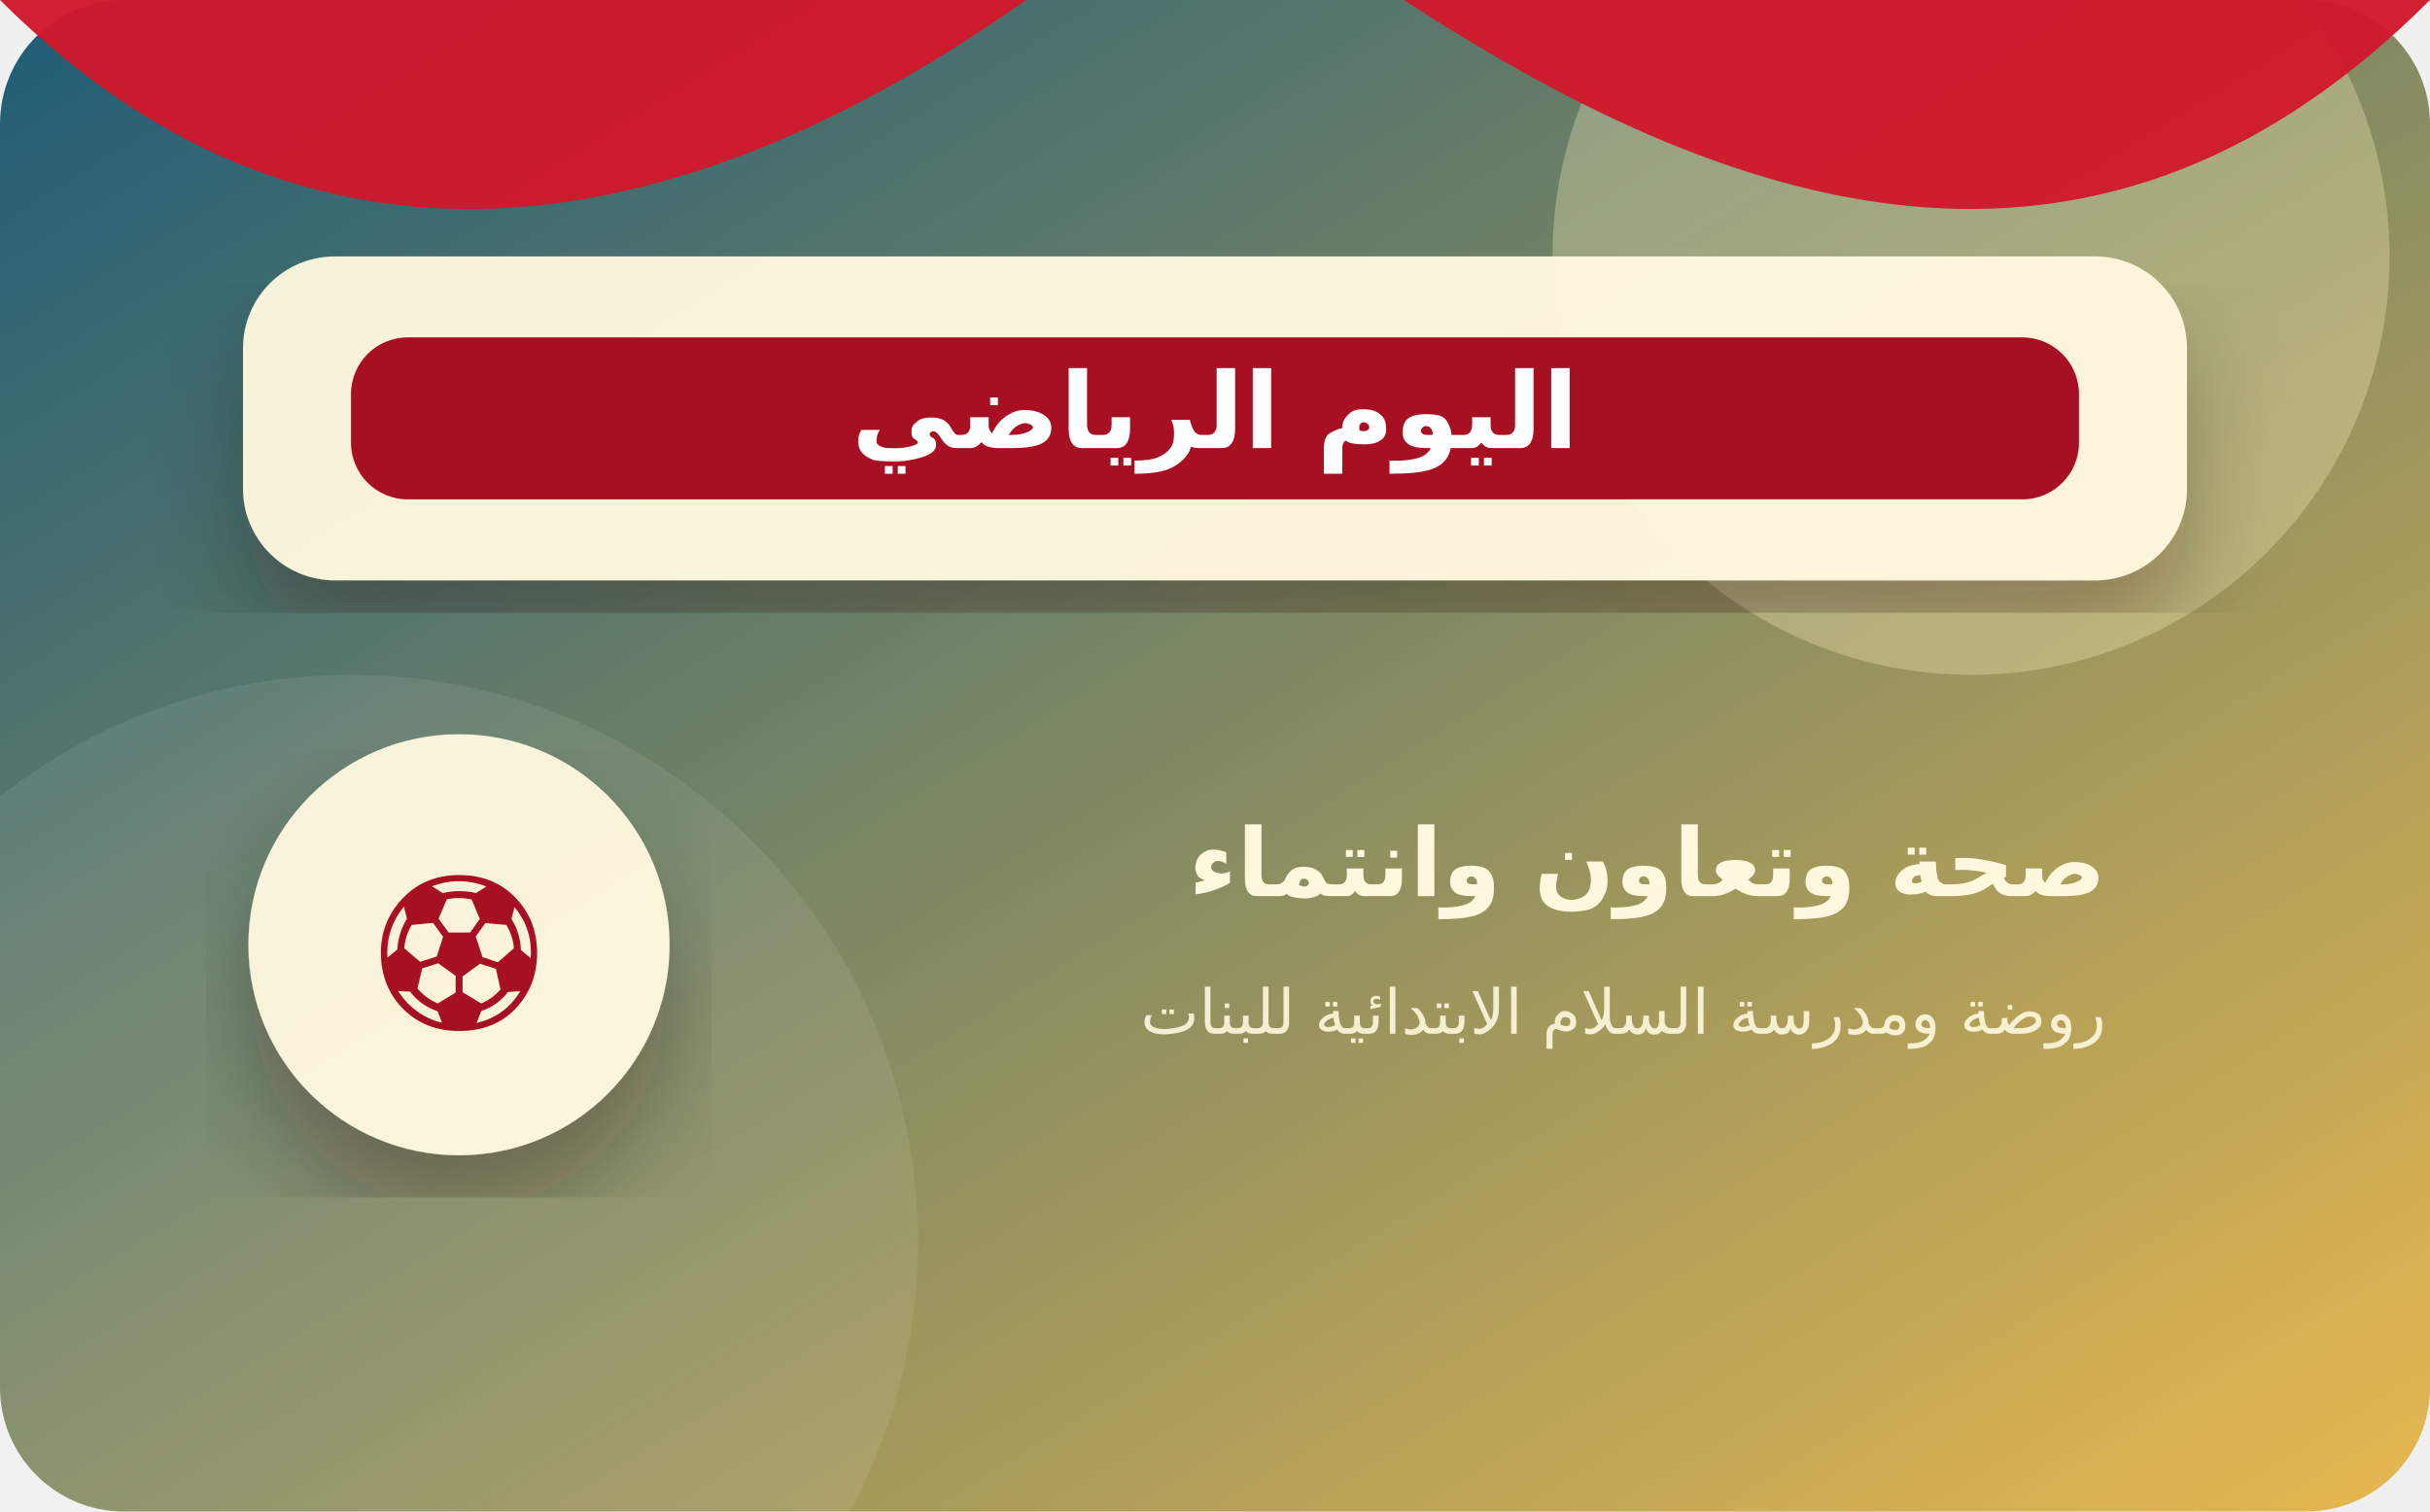
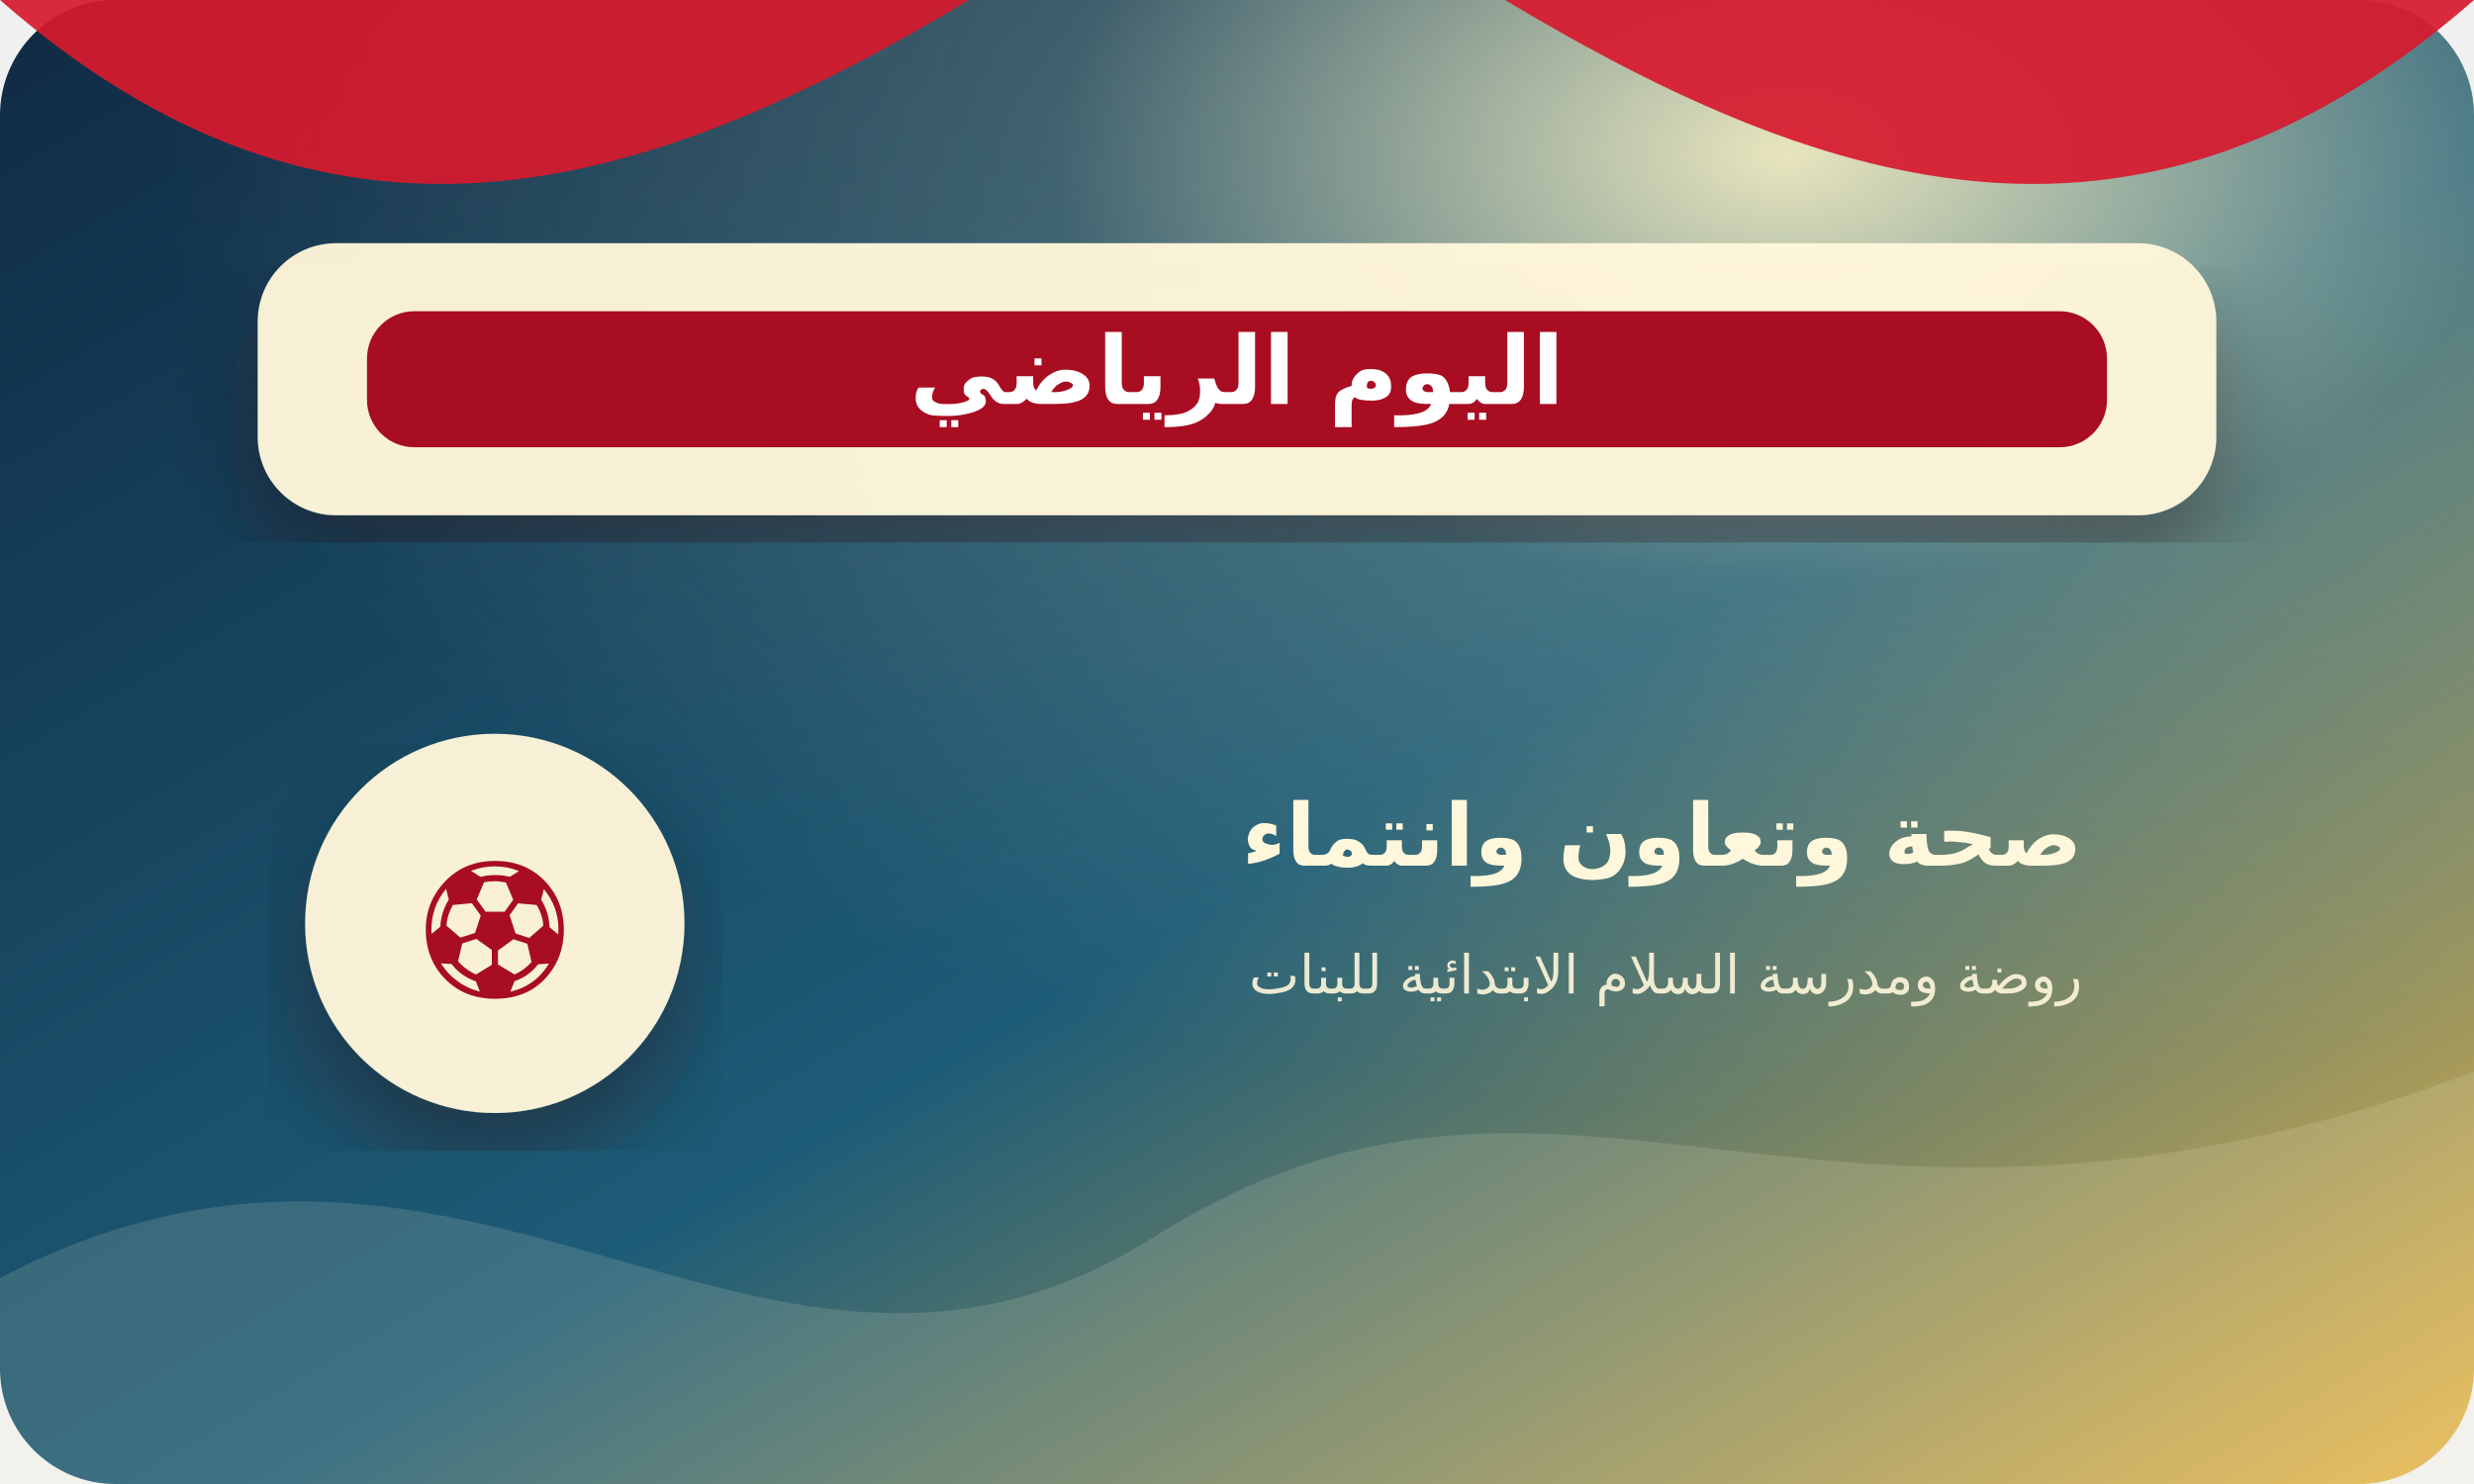
- <svg xmlns="http://www.w3.org/2000/svg" width="900" height="560" viewBox="0 0 900 560">
+ <svg xmlns="http://www.w3.org/2000/svg" width="1200" height="720" viewBox="0 0 1200 720">
  <defs>
    <linearGradient id="g" x1="0" y1="0" x2="1" y2="1">
-       <stop offset="0" stop-color="#1d5c77" />
+       <stop offset="0" stop-color="#102a43" />
+       <stop offset=".55" stop-color="#1d5c77" />
      <stop offset="1" stop-color="#e8b84e" />
    </linearGradient>
+     <radialGradient id="r" cx="72%" cy="10%" r="65%">
+       <stop offset="0" stop-color="#fff6c7" stop-opacity=".9" />
+       <stop offset=".45" stop-color="#fff6c7" stop-opacity=".18" />
+       <stop offset="1" stop-color="#fff6c7" stop-opacity="0" />
+     </radialGradient>
    <filter id="s">
-       <feDropShadow dx="0" dy="22" stdDeviation="18" flood-color="#2b0710" flood-opacity=".3" />
+       <feDropShadow dx="0" dy="24" stdDeviation="22" flood-color="#25050b" flood-opacity=".35" />
    </filter>
  </defs>
-   <rect width="900" height="560" rx="46" fill="url(#g)" />
-   <circle cx="730" cy="95" r="155" fill="#fff5bf" opacity=".3" />
-   <circle cx="130" cy="460" r="210" fill="#fff" opacity=".08" />
-   <path d="M0 0 C120 120 260 85 380 0Z" fill="#d0182b" opacity=".96" />
-   <path d="M900 0 C780 120 650 85 520 0Z" fill="#d0182b" opacity=".96" />
-   <rect x="90" y="95" width="720" height="120" rx="34" fill="#fff8df" opacity=".96" filter="url(#s)" />
-   <rect x="130" y="125" width="640" height="60" rx="21" fill="#a70f22" />
-   <text x="450" y="166" text-anchor="middle" font-family="Tahoma, Arial" font-size="39" font-weight="700" fill="#fff">اليوم الرياضي</text>
-   <circle cx="170" cy="350" r="78" fill="#fff8df" opacity=".96" filter="url(#s)" />
-   <text x="170" y="378" text-anchor="middle" font-family="Tahoma, Arial" font-size="76" font-weight="700" fill="#a70f22">⚽</text>
-   <text x="780" y="332" text-anchor="end" font-family="Tahoma, Arial" font-size="35" font-weight="700" fill="#fff8df">صحة وتعاون وانتماء</text>
-   <text x="780" y="383" text-anchor="end" font-family="Tahoma, Arial" font-size="23" fill="#fff8df" opacity=".9">روضة ومدرسة السلام الابتدائية للبنات</text>
+   <rect width="1200" height="720" rx="56" fill="url(#g)" />
+   <rect x="0" y="0" width="1200" height="720" rx="56" fill="url(#r)" />
+   <path d="M0 0 C160 140 310 96 470 0Z" fill="#d7192e" opacity=".92" />
+   <path d="M1200 0 C1040 140 890 96 730 0Z" fill="#d7192e" opacity=".92" />
+   <path d="M0 620 C230 500 370 720 560 600 C760 474 880 640 1200 520 L1200 720 L0 720Z" fill="#fff6d5" opacity=".14" />
+   <g filter="url(#s)">
+     <rect x="125" y="118" width="950" height="132" rx="38" fill="#fff7db" opacity=".96" />
+     <rect x="178" y="151" width="844" height="66" rx="23" fill="#a80f22" />
+     <text x="600" y="196" text-anchor="middle" font-family="Tahoma, Arial" font-size="46" font-weight="700" fill="#fff">اليوم الرياضي</text>
+   </g>
+   <g filter="url(#s)">
+     <circle cx="240" cy="448" r="92" fill="#fff7db" opacity=".96" />
+     <text x="240" y="480" text-anchor="middle" font-family="Tahoma, Arial" font-size="88" font-weight="700" fill="#a80f22">⚽</text>
+   </g>
+   <text x="1010" y="420" text-anchor="end" font-family="Tahoma, Arial" font-size="42" font-weight="700" fill="#fff7db">صحة وتعاون وانتماء</text>
+   <text x="1010" y="482" text-anchor="end" font-family="Tahoma, Arial" font-size="26" fill="#fff7db" opacity=".9">روضة ومدرسة السلام الابتدائية للبنات</text>
</svg>
